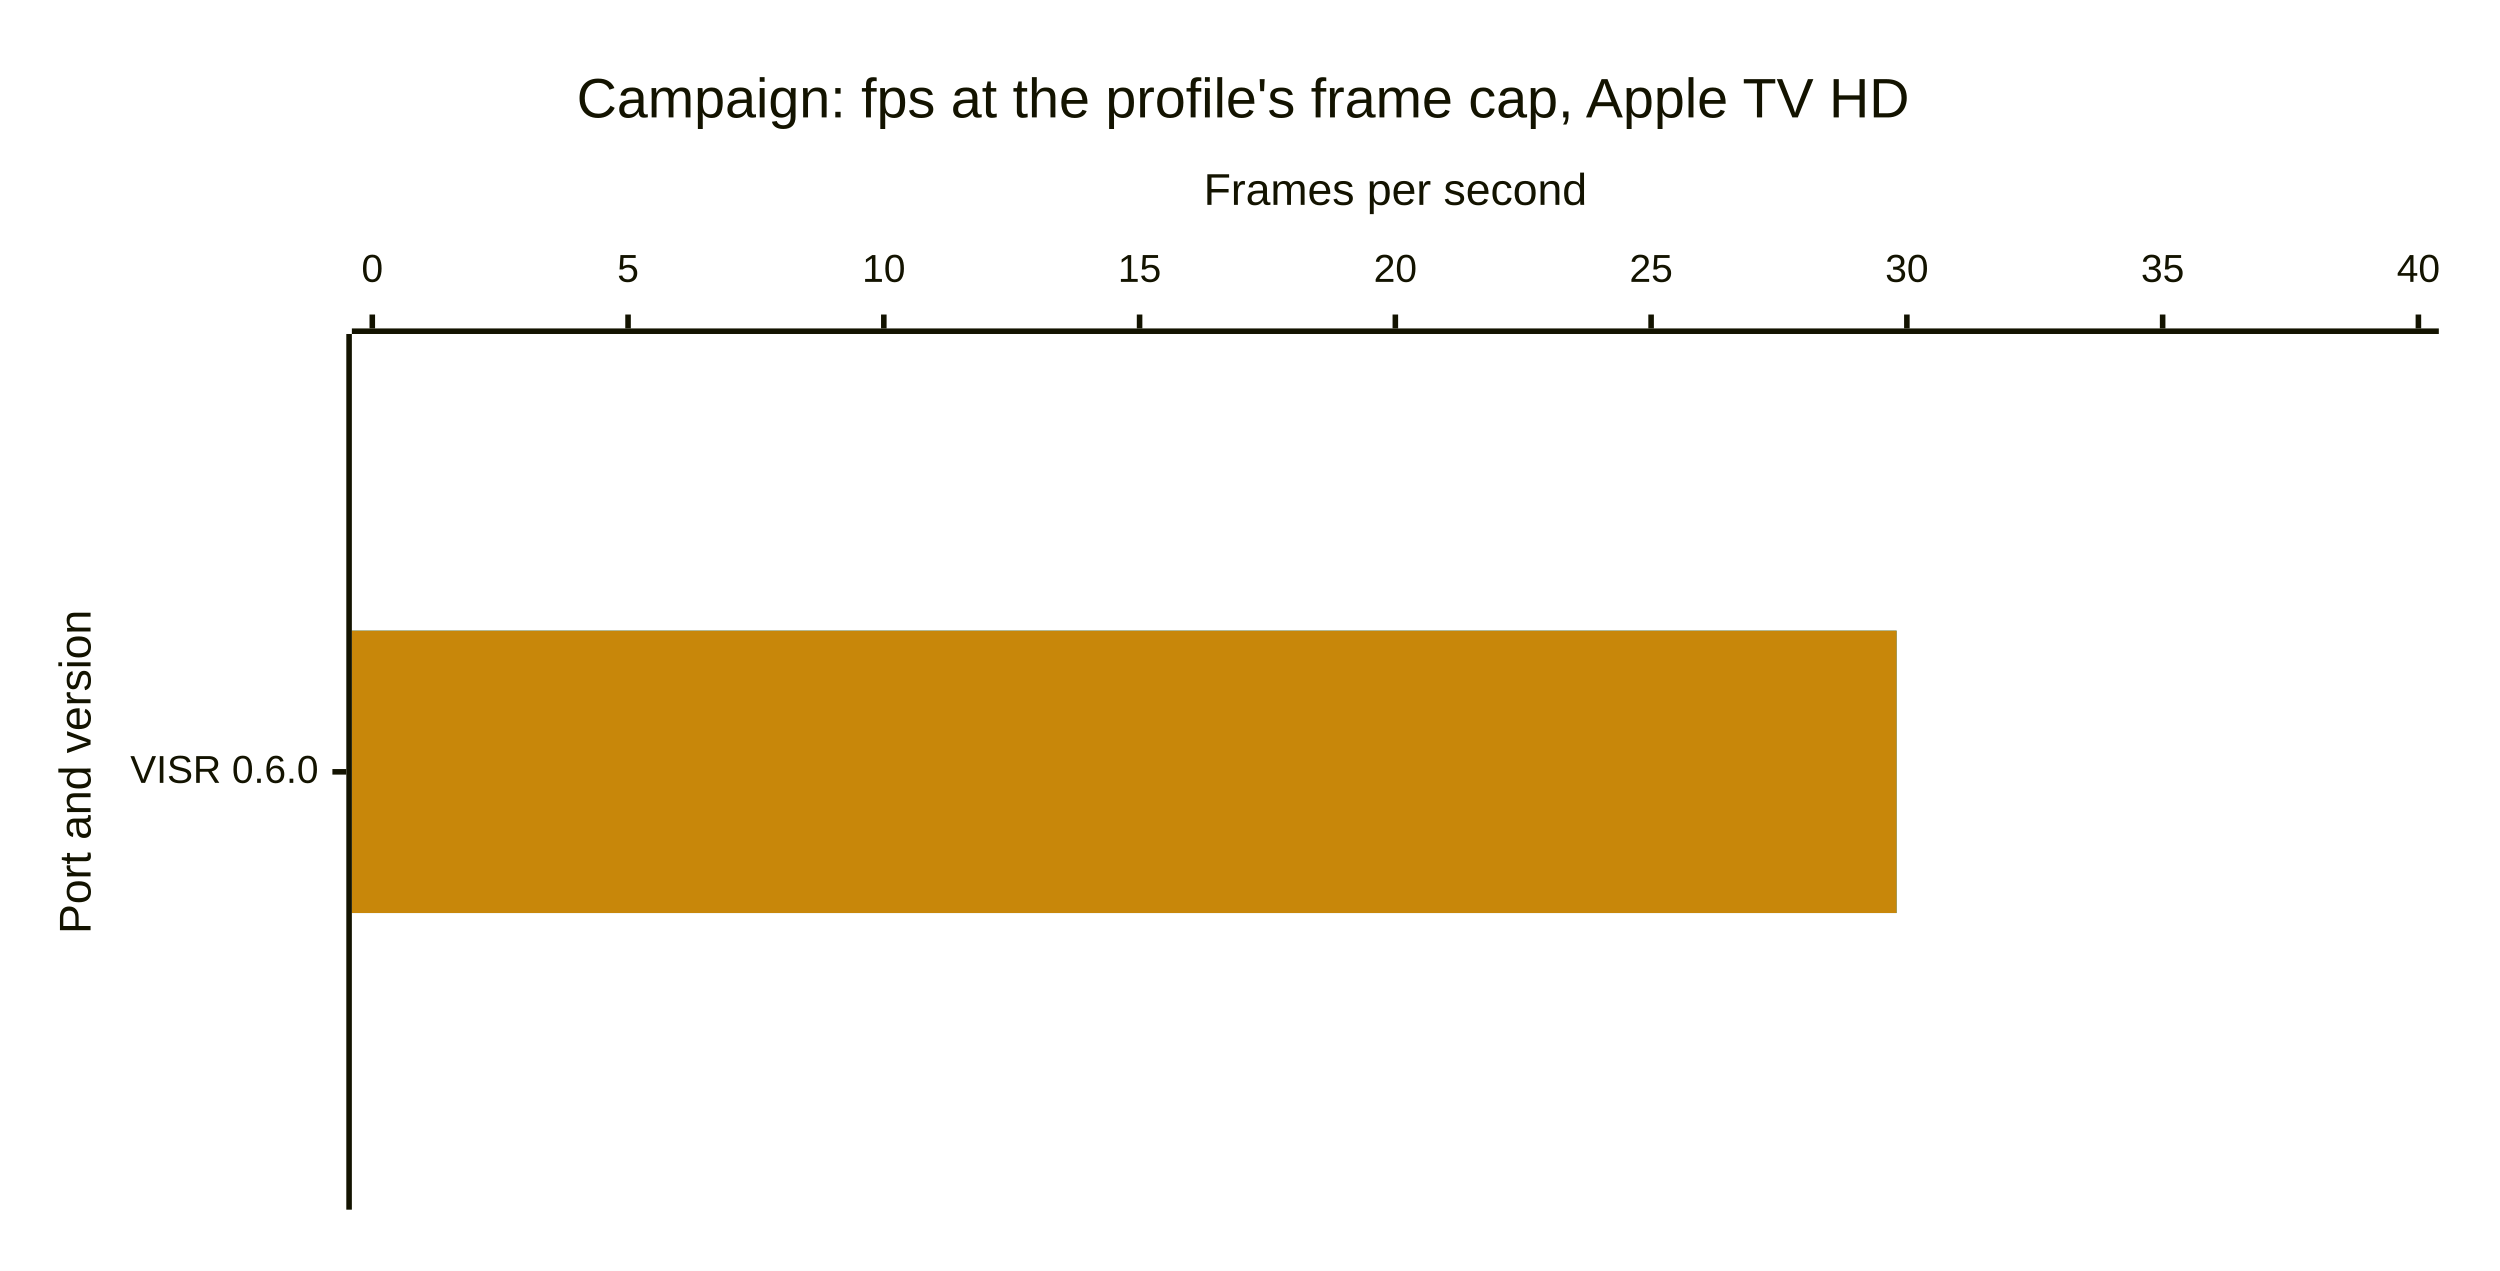
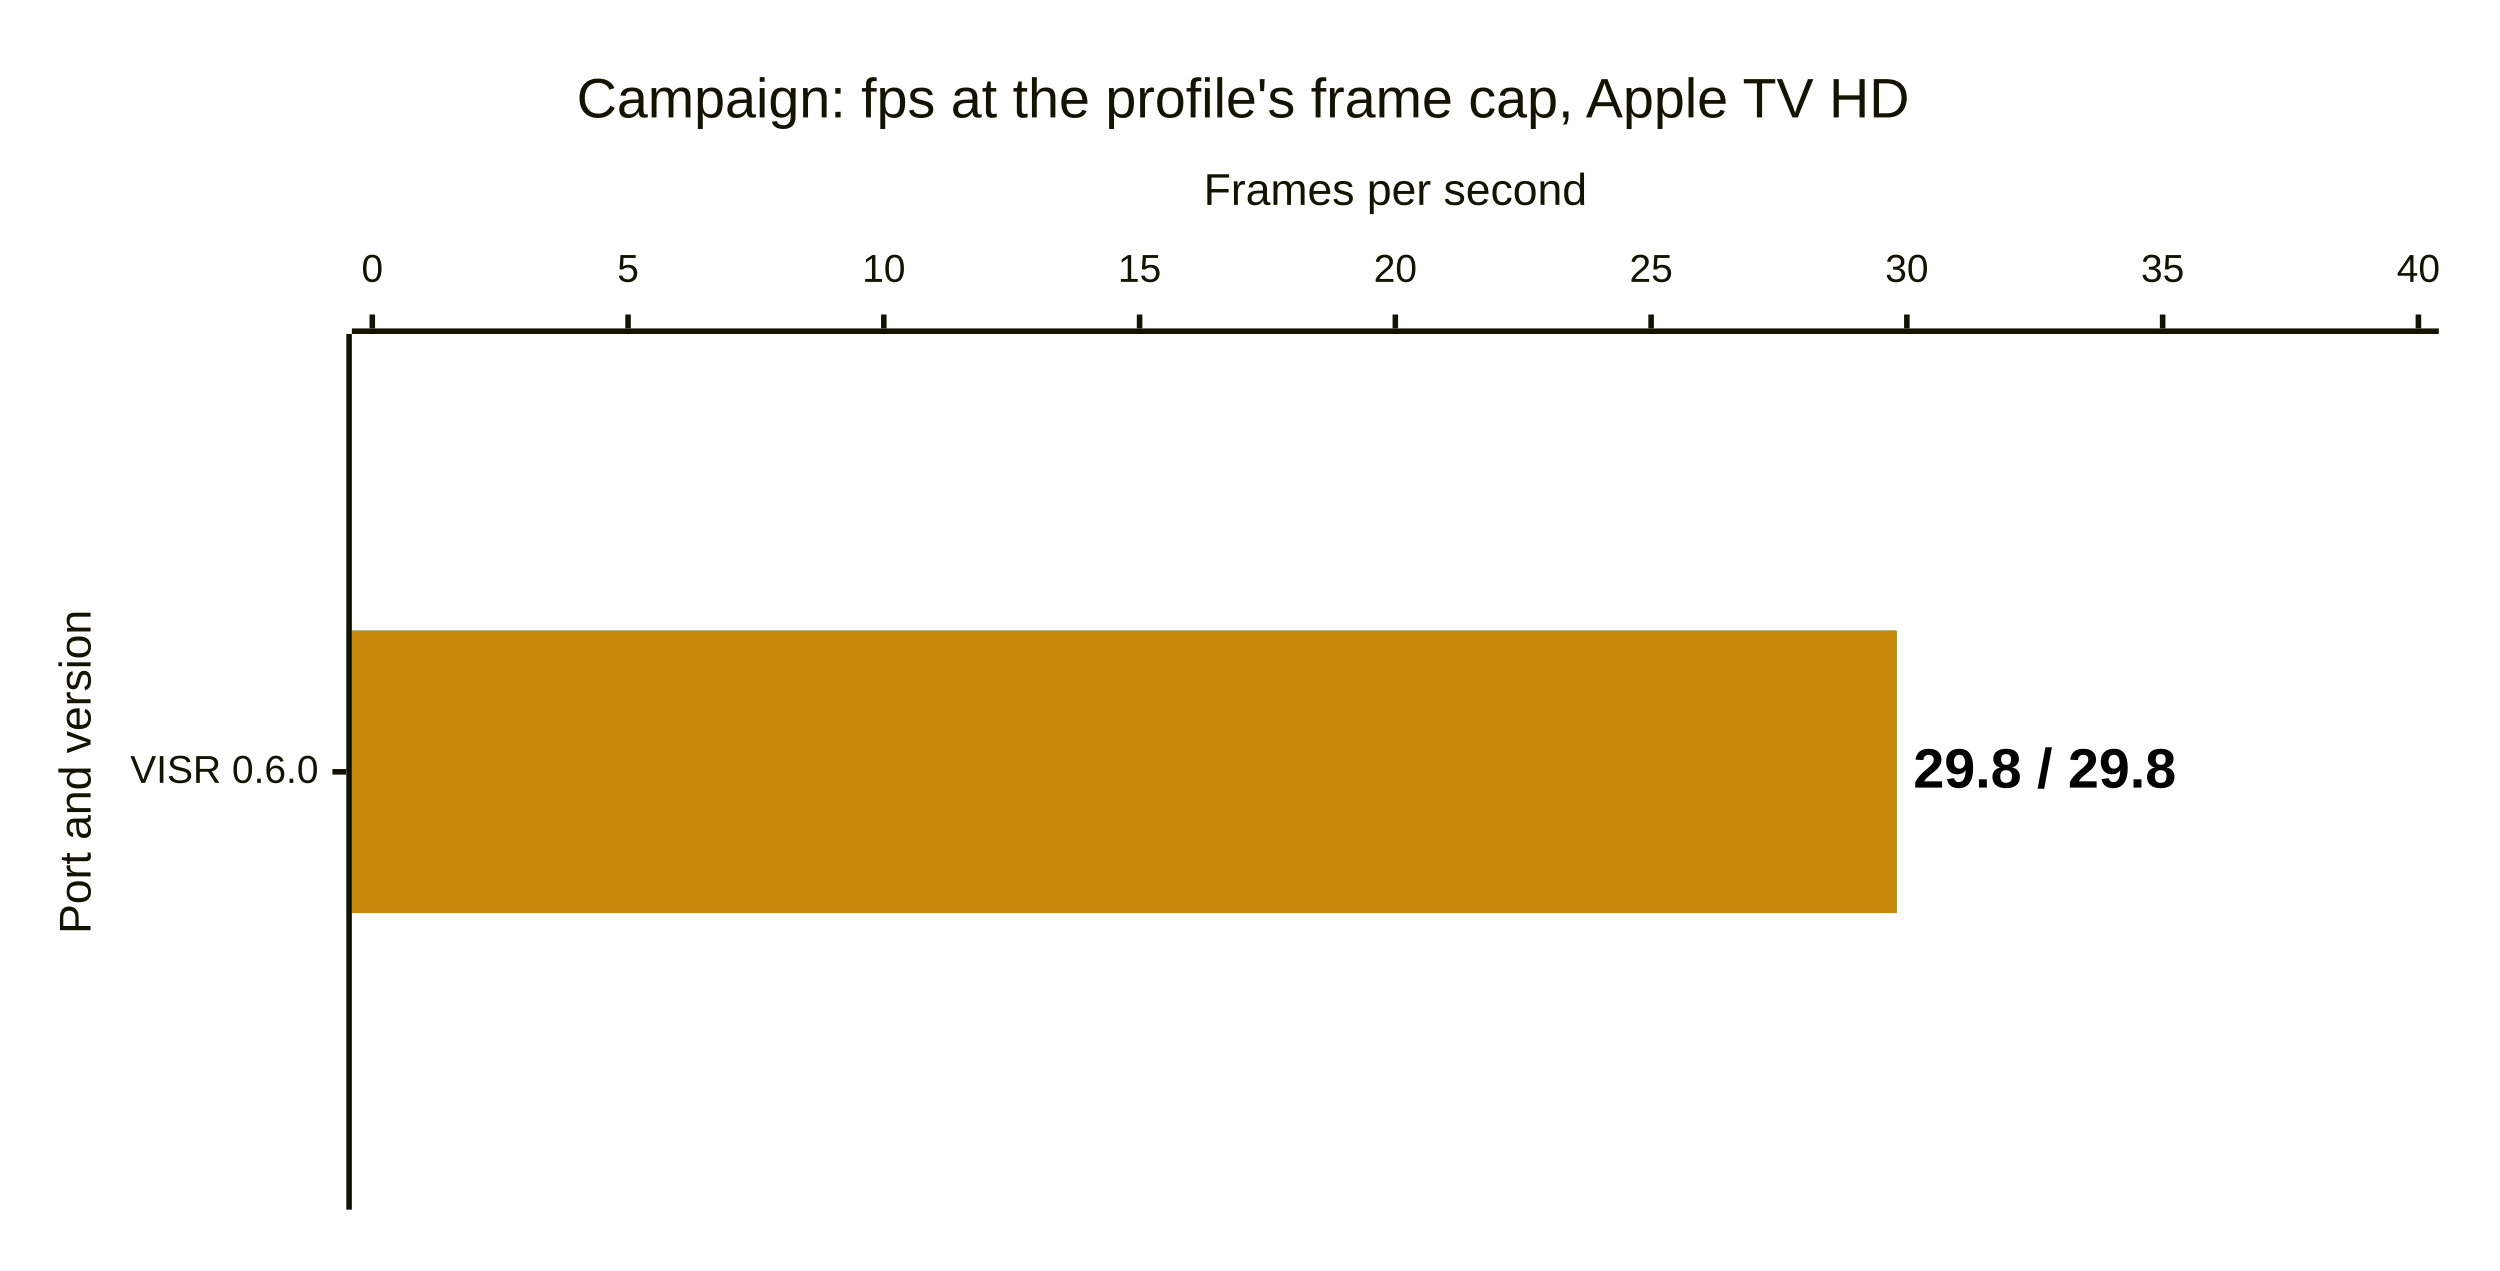
<svg xmlns="http://www.w3.org/2000/svg" id="static" width="100%" style="max-width: 899px;" viewBox="-17 -15 899 457" role="graphics-document document" aria-roledescription="xychart">
  <style>#static{font-family:"trebuchet ms",verdana,arial,sans-serif;font-size:16px;fill:#333;}@keyframes edge-animation-frame{from{stroke-dashoffset:0;}}@keyframes dash{to{stroke-dashoffset:0;}}#static .edge-animation-slow{stroke-dasharray:9,5!important;stroke-dashoffset:900;animation:dash 50s linear infinite;stroke-linecap:round;}#static .edge-animation-fast{stroke-dasharray:9,5!important;stroke-dashoffset:900;animation:dash 20s linear infinite;stroke-linecap:round;}#static .error-icon{fill:#552222;}#static .error-text{fill:#552222;stroke:#552222;}#static .edge-thickness-normal{stroke-width:1px;}#static .edge-thickness-thick{stroke-width:3.5px;}#static .edge-pattern-solid{stroke-dasharray:0;}#static .edge-thickness-invisible{stroke-width:0;fill:none;}#static .edge-pattern-dashed{stroke-dasharray:3;}#static .edge-pattern-dotted{stroke-dasharray:2;}#static .marker{fill:#333333;stroke:#333333;}#static .marker.cross{stroke:#333333;}#static svg{font-family:"trebuchet ms",verdana,arial,sans-serif;font-size:16px;}#static p{margin:0;}#static :root{--mermaid-font-family:"trebuchet ms",verdana,arial,sans-serif;}</style>
  <g />
  <g class="main">
    <rect width="899" height="457" class="background" fill="white" x="-17" y="-15" />
    <g class="chart-title">
      <text x="0" y="0" fill="#131300" font-size="20" dominant-baseline="middle" text-anchor="middle" transform="translate(430, 21.55078) rotate(0)">Campaign: fps at the profile's frame cap, Apple TV HD</text>
    </g>
    <g class="plot">
      <g class="bar-plot-0">
        <rect x="109.531" y="211.774" width="555.501" height="101.554" fill="#1593bd" stroke="#1593bd" stroke-width="0" />
      </g>
      <g class="bar-plot-1">
        <rect x="109.531" y="211.774" width="555.501" height="101.554" fill="#c8870a" stroke="#c8870a" stroke-width="0" />
      </g>
+       <text x="671.032" y="262.551" dominant-baseline="middle" fill="currentColor" font-size="20" font-weight="600" class="bar-value">29.8 / 29.8</text>
    </g>
    <g class="left-axis">
      <g class="axisl-line">
        <path d="M 108.531,105.102 L 108.531,420" fill="none" stroke="#131300" stroke-width="2" />
      </g>
      <g class="label">
        <text x="0" y="0" fill="#131300" font-size="14" dominant-baseline="middle" text-anchor="end" transform="translate(97.53125, 262.5508) rotate(0)">VISR 0.6.0</text>
      </g>
      <g class="ticks">
        <path d="M 107.531,262.551 L 102.531,262.551" fill="none" stroke="#131300" stroke-width="2" />
      </g>
      <g class="title">
        <text x="0" y="0" fill="#131300" font-size="16" dominant-baseline="text-before-edge" text-anchor="middle" transform="translate(5, 262.5508) rotate(270)">Port and version</text>
      </g>
    </g>
    <g class="top-axis">
      <g class="axis-line">
        <path d="M 109.531,104.102 L 860,104.102" fill="none" stroke="#131300" stroke-width="2" />
      </g>
      <g class="label">
        <text x="0" y="0" fill="#131300" font-size="14" dominant-baseline="text-before-edge" text-anchor="middle" transform="translate(116.875, 77.10156) rotate(0)">0</text>
        <text x="0" y="0" fill="#131300" font-size="14" dominant-baseline="text-before-edge" text-anchor="middle" transform="translate(208.8477, 77.10156) rotate(0)">5</text>
        <text x="0" y="0" fill="#131300" font-size="14" dominant-baseline="text-before-edge" text-anchor="middle" transform="translate(300.8203, 77.10156) rotate(0)">10</text>
        <text x="0" y="0" fill="#131300" font-size="14" dominant-baseline="text-before-edge" text-anchor="middle" transform="translate(392.793, 77.10156) rotate(0)">15</text>
        <text x="0" y="0" fill="#131300" font-size="14" dominant-baseline="text-before-edge" text-anchor="middle" transform="translate(484.7656, 77.10156) rotate(0)">20</text>
        <text x="0" y="0" fill="#131300" font-size="14" dominant-baseline="text-before-edge" text-anchor="middle" transform="translate(576.7383, 77.10156) rotate(0)">25</text>
        <text x="0" y="0" fill="#131300" font-size="14" dominant-baseline="text-before-edge" text-anchor="middle" transform="translate(668.7109, 77.10156) rotate(0)">30</text>
        <text x="0" y="0" fill="#131300" font-size="14" dominant-baseline="text-before-edge" text-anchor="middle" transform="translate(760.6836, 77.10156) rotate(0)">35</text>
        <text x="0" y="0" fill="#131300" font-size="14" dominant-baseline="text-before-edge" text-anchor="middle" transform="translate(852.6562, 77.10156) rotate(0)">40</text>
      </g>
      <g class="ticks">
        <path d="M 116.875,103.102 L 116.875,98.102" fill="none" stroke="#131300" stroke-width="2" />
        <path d="M 208.848,103.102 L 208.848,98.102" fill="none" stroke="#131300" stroke-width="2" />
        <path d="M 300.82,103.102 L 300.82,98.102" fill="none" stroke="#131300" stroke-width="2" />
        <path d="M 392.793,103.102 L 392.793,98.102" fill="none" stroke="#131300" stroke-width="2" />
        <path d="M 484.766,103.102 L 484.766,98.102" fill="none" stroke="#131300" stroke-width="2" />
        <path d="M 576.738,103.102 L 576.738,98.102" fill="none" stroke="#131300" stroke-width="2" />
        <path d="M 668.711,103.102 L 668.711,98.102" fill="none" stroke="#131300" stroke-width="2" />
        <path d="M 760.684,103.102 L 760.684,98.102" fill="none" stroke="#131300" stroke-width="2" />
        <path d="M 852.656,103.102 L 852.656,98.102" fill="none" stroke="#131300" stroke-width="2" />
      </g>
      <g class="title">
        <text x="0" y="0" fill="#131300" font-size="16" dominant-baseline="text-before-edge" text-anchor="middle" transform="translate(484.7656, 48.10156) rotate(0)">Frames per second</text>
      </g>
    </g>
  </g>
  <g class="mermaid-tmp-group" />
</svg>
